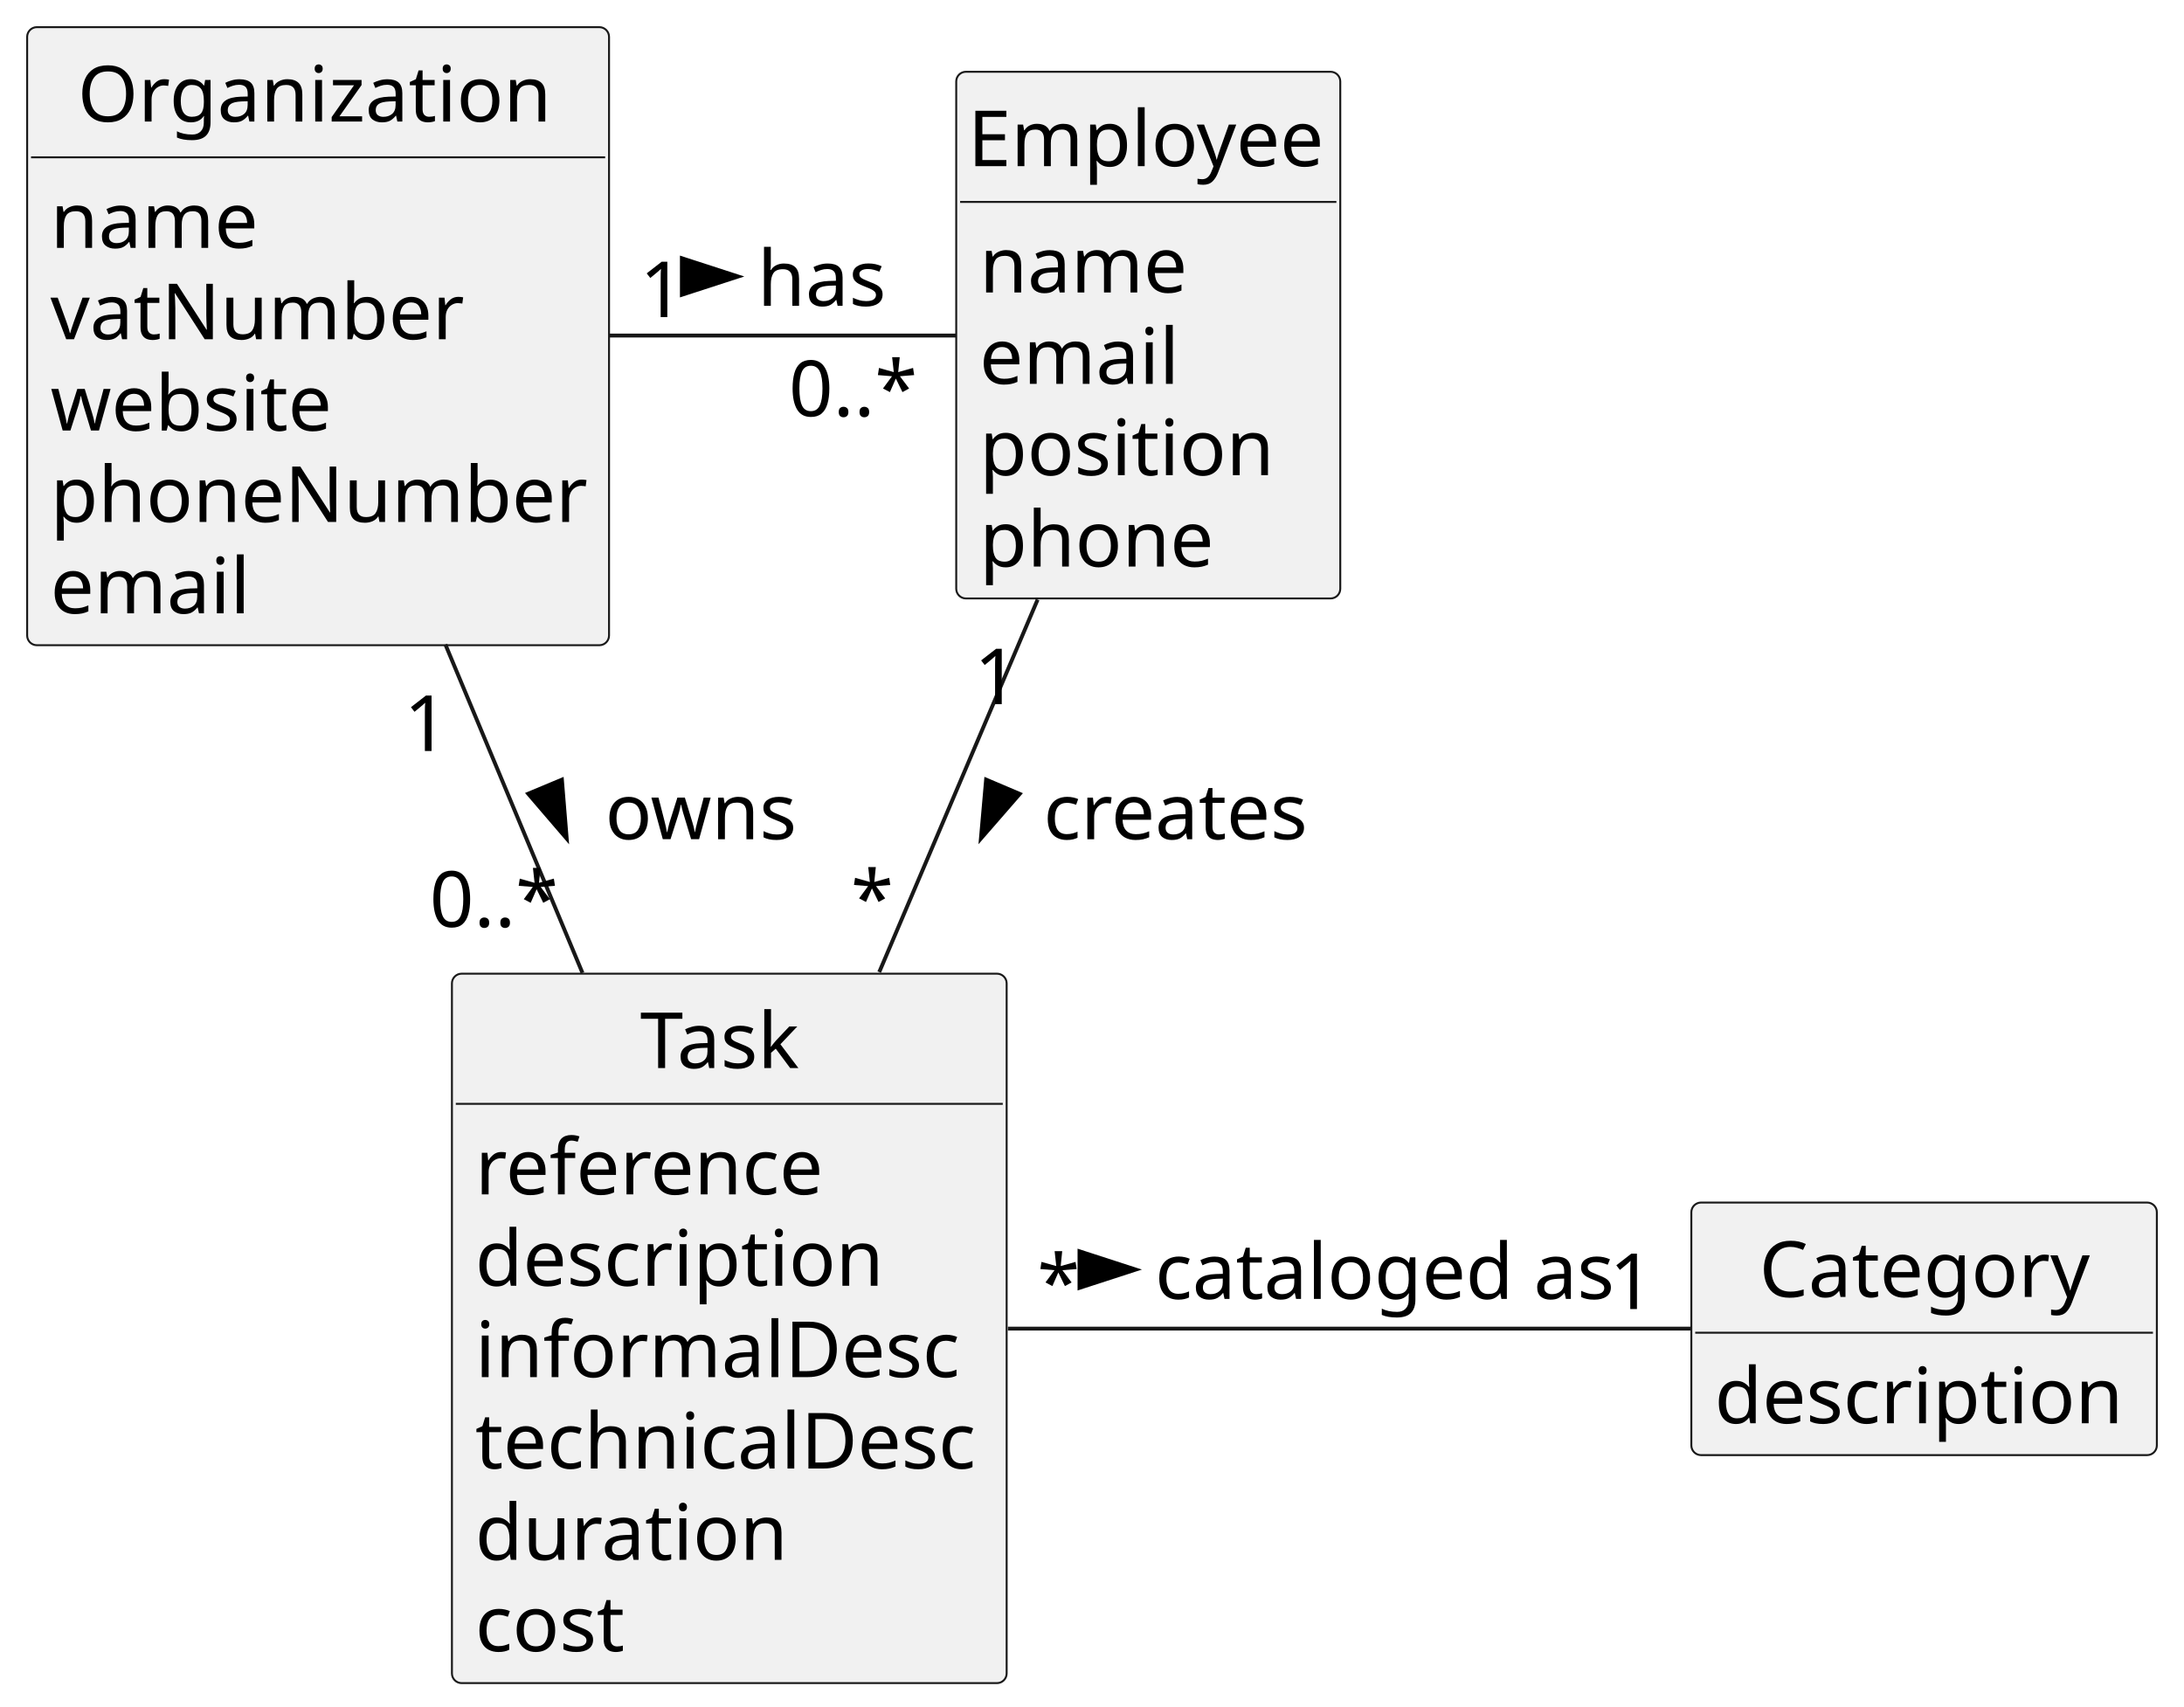
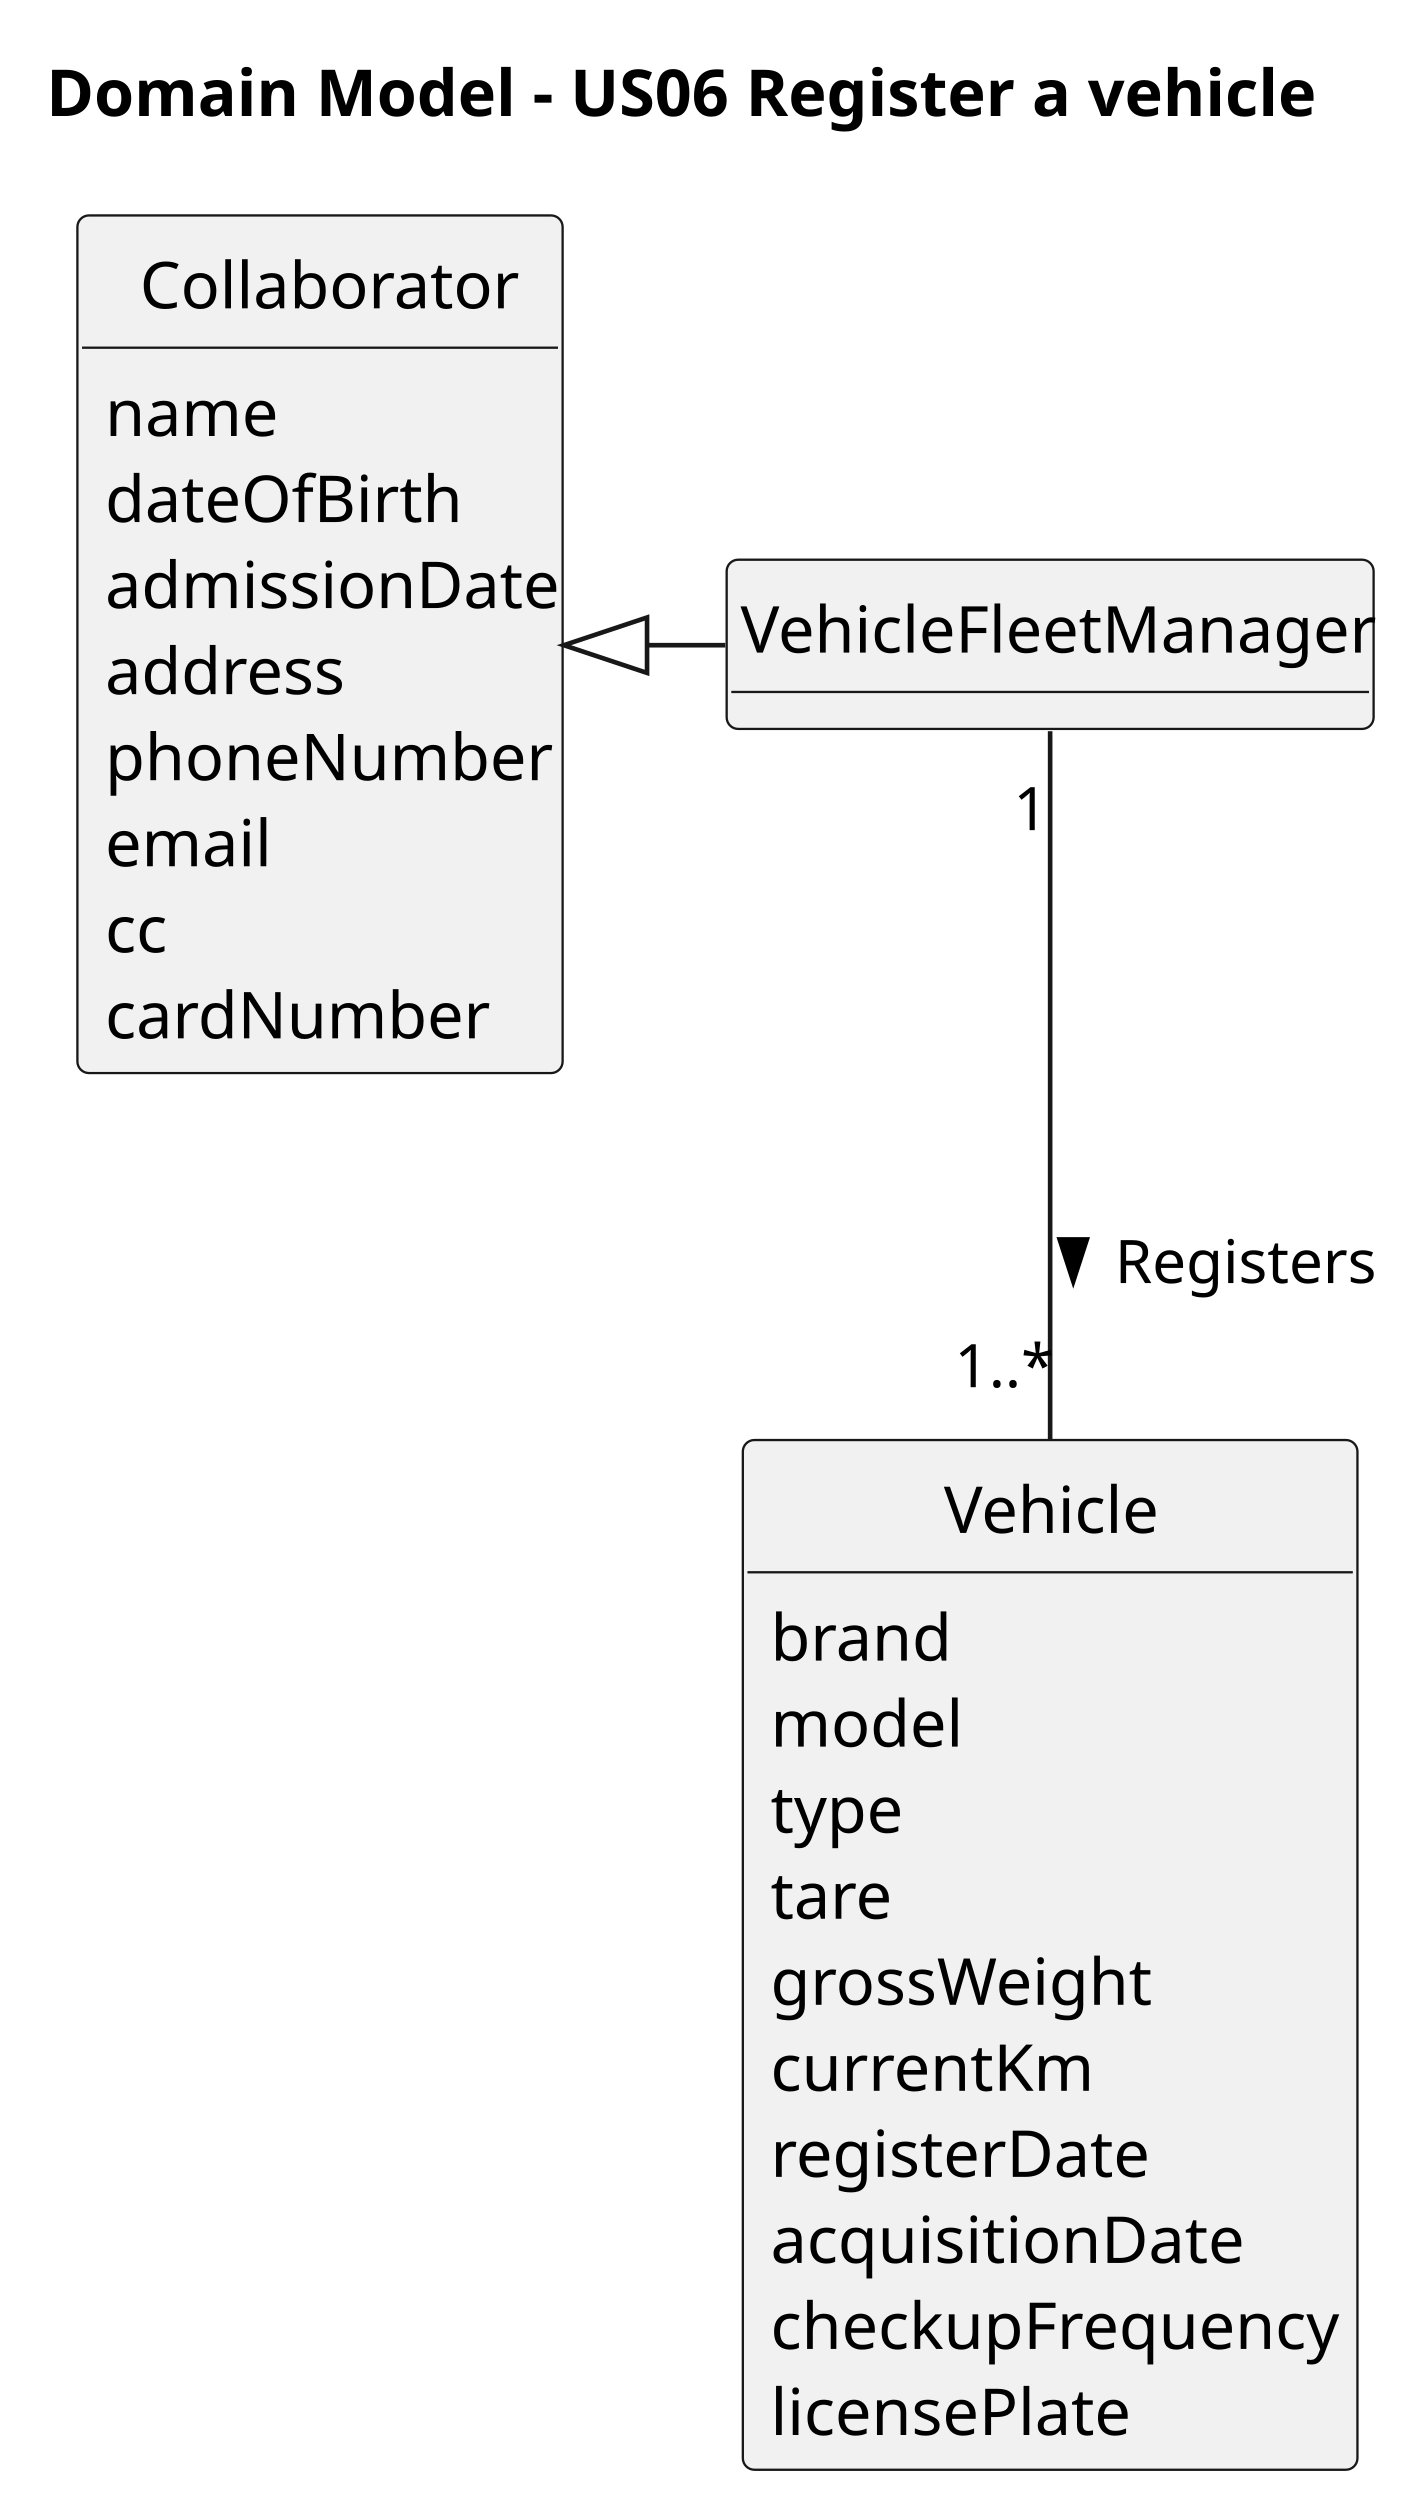
- <svg xmlns="http://www.w3.org/2000/svg" contentStyleType="text/css" height="440px" preserveAspectRatio="none" style="width:563px;height:440px;background:#FFFFFF;" version="1.1" viewBox="0 0 563 440" width="563px" zoomAndPan="magnify">
+ <svg xmlns="http://www.w3.org/2000/svg" contentStyleType="text/css" height="541px" preserveAspectRatio="none" style="width:308px;height:541px;background:#FFFFFF;" version="1.1" viewBox="0 0 308 541" width="308px" zoomAndPan="magnify">
  <defs />
  <g>
-     <g id="elem_Organization">
-       <rect codeLine="18" fill="#F1F1F1" height="159.328" id="Organization" rx="2.5" ry="2.5" style="stroke:#181818;stroke-width:0.5;" width="150" x="7" y="7" />
-       <text fill="#000000" font-family="sans-serif" font-size="20" lengthAdjust="spacing" textLength="124" x="20" y="31.336">Organization</text>
-       <line style="stroke:#181818;stroke-width:0.5;" x1="8" x2="156" y1="40.555" y2="40.555" />
-       <text fill="#000000" font-family="sans-serif" font-size="20" lengthAdjust="spacing" textLength="53" x="13" y="63.891">name</text>
-       <text fill="#000000" font-family="sans-serif" font-size="20" lengthAdjust="spacing" textLength="106" x="13" y="87.445">vatNumber</text>
-       <text fill="#000000" font-family="sans-serif" font-size="20" lengthAdjust="spacing" textLength="73" x="13" y="111">website</text>
-       <text fill="#000000" font-family="sans-serif" font-size="20" lengthAdjust="spacing" textLength="138" x="13" y="134.555">phoneNumber</text>
-       <text fill="#000000" font-family="sans-serif" font-size="20" lengthAdjust="spacing" textLength="53" x="13" y="158.109">email</text>
+     <text fill="#000000" font-family="sans-serif" font-size="14" font-weight="bold" lengthAdjust="spacing" textLength="280" x="10" y="25.107">Domain Model - US06 Register a vehicle</text>
+     <g id="elem_Collaborator">
+       <rect codeLine="10" fill="#F1F1F1" height="185.59" id="Collaborator" rx="2.5" ry="2.5" style="stroke:#181818;stroke-width:0.5;" width="105" x="16.75" y="46.621" />
+       <text fill="#000000" font-family="sans-serif" font-size="14" lengthAdjust="spacing" textLength="78" x="30.25" y="66.728">Collaborator</text>
+       <line style="stroke:#181818;stroke-width:0.5;" x1="17.75" x2="120.75" y1="75.242" y2="75.242" />
+       <text fill="#000000" font-family="sans-serif" font-size="14" lengthAdjust="spacing" textLength="35" x="22.75" y="94.35">name</text>
+       <text fill="#000000" font-family="sans-serif" font-size="14" lengthAdjust="spacing" textLength="72" x="22.75" y="112.971">dateOfBirth</text>
+       <text fill="#000000" font-family="sans-serif" font-size="14" lengthAdjust="spacing" textLength="93" x="22.75" y="131.592">admissionDate</text>
+       <text fill="#000000" font-family="sans-serif" font-size="14" lengthAdjust="spacing" textLength="51" x="22.75" y="150.213">address</text>
+       <text fill="#000000" font-family="sans-serif" font-size="14" lengthAdjust="spacing" textLength="89" x="22.75" y="168.834">phoneNumber</text>
+       <text fill="#000000" font-family="sans-serif" font-size="14" lengthAdjust="spacing" textLength="33" x="22.75" y="187.455">email</text>
+       <text fill="#000000" font-family="sans-serif" font-size="14" lengthAdjust="spacing" textLength="14" x="22.75" y="206.076">cc</text>
+       <text fill="#000000" font-family="sans-serif" font-size="14" lengthAdjust="spacing" textLength="77" x="22.75" y="224.697">cardNumber</text>
    </g>
-     <g id="elem_Task">
-       <rect codeLine="26" fill="#F1F1F1" height="182.883" id="Task" rx="2.5" ry="2.5" style="stroke:#181818;stroke-width:0.5;" width="143" x="116.5" y="251" />
-       <text fill="#000000" font-family="sans-serif" font-size="20" lengthAdjust="spacing" textLength="46" x="165" y="275.336">Task</text>
-       <line style="stroke:#181818;stroke-width:0.5;" x1="117.5" x2="258.5" y1="284.555" y2="284.555" />
-       <text fill="#000000" font-family="sans-serif" font-size="20" lengthAdjust="spacing" textLength="89" x="122.5" y="307.891">reference</text>
-       <text fill="#000000" font-family="sans-serif" font-size="20" lengthAdjust="spacing" textLength="108" x="122.5" y="331.445">description</text>
-       <text fill="#000000" font-family="sans-serif" font-size="20" lengthAdjust="spacing" textLength="127" x="122.5" y="355">informalDesc</text>
-       <text fill="#000000" font-family="sans-serif" font-size="20" lengthAdjust="spacing" textLength="131" x="122.5" y="378.555">technicalDesc</text>
-       <text fill="#000000" font-family="sans-serif" font-size="20" lengthAdjust="spacing" textLength="81" x="122.5" y="402.109">duration</text>
-       <text fill="#000000" font-family="sans-serif" font-size="20" lengthAdjust="spacing" textLength="39" x="122.5" y="425.664">cost</text>
+     <g id="elem_VehicleFleetManager">
+       <rect codeLine="21" fill="#F1F1F1" height="36.621" id="VehicleFleetManager" rx="2.5" ry="2.5" style="stroke:#181818;stroke-width:0.5;" width="140" x="157.25" y="121.121" />
+       <text fill="#000000" font-family="sans-serif" font-size="14" lengthAdjust="spacing" textLength="134" x="160.25" y="141.228">VehicleFleetManager</text>
+       <line style="stroke:#181818;stroke-width:0.5;" x1="158.25" x2="296.25" y1="149.742" y2="149.742" />
    </g>
-     <g id="elem_Category">
-       <rect codeLine="35" fill="#F1F1F1" height="65.109" id="Category" rx="2.5" ry="2.5" style="stroke:#181818;stroke-width:0.5;" width="120" x="436" y="310" />
-       <text fill="#000000" font-family="sans-serif" font-size="20" lengthAdjust="spacing" textLength="85" x="453.5" y="334.336">Category</text>
-       <line style="stroke:#181818;stroke-width:0.5;" x1="437" x2="555" y1="343.555" y2="343.555" />
-       <text fill="#000000" font-family="sans-serif" font-size="20" lengthAdjust="spacing" textLength="108" x="442" y="366.891">description</text>
+     <g id="elem_Vehicle">
+       <rect codeLine="24" fill="#F1F1F1" height="222.832" id="Vehicle" rx="2.5" ry="2.5" style="stroke:#181818;stroke-width:0.5;" width="133" x="160.75" y="311.621" />
+       <text fill="#000000" font-family="sans-serif" font-size="14" lengthAdjust="spacing" textLength="46" x="204.25" y="331.728">Vehicle</text>
+       <line style="stroke:#181818;stroke-width:0.5;" x1="161.75" x2="292.75" y1="340.242" y2="340.242" />
+       <text fill="#000000" font-family="sans-serif" font-size="14" lengthAdjust="spacing" textLength="37" x="166.75" y="359.35">brand</text>
+       <text fill="#000000" font-family="sans-serif" font-size="14" lengthAdjust="spacing" textLength="38" x="166.75" y="377.971">model</text>
+       <text fill="#000000" font-family="sans-serif" font-size="14" lengthAdjust="spacing" textLength="27" x="166.75" y="396.592">type</text>
+       <text fill="#000000" font-family="sans-serif" font-size="14" lengthAdjust="spacing" textLength="25" x="166.75" y="415.213">tare</text>
+       <text fill="#000000" font-family="sans-serif" font-size="14" lengthAdjust="spacing" textLength="79" x="166.75" y="433.834">grossWeight</text>
+       <text fill="#000000" font-family="sans-serif" font-size="14" lengthAdjust="spacing" textLength="65" x="166.75" y="452.455">currentKm</text>
+       <text fill="#000000" font-family="sans-serif" font-size="14" lengthAdjust="spacing" textLength="78" x="166.75" y="471.076">registerDate</text>
+       <text fill="#000000" font-family="sans-serif" font-size="14" lengthAdjust="spacing" textLength="97" x="166.75" y="489.697">acquisitionDate</text>
+       <text fill="#000000" font-family="sans-serif" font-size="14" lengthAdjust="spacing" textLength="121" x="166.75" y="508.318">checkupFrequency</text>
+       <text fill="#000000" font-family="sans-serif" font-size="14" lengthAdjust="spacing" textLength="76" x="166.75" y="526.939">licensePlate</text>
    </g>
-     <g id="elem_Employee">
-       <rect codeLine="39" fill="#F1F1F1" height="135.773" id="Employee" rx="2.5" ry="2.5" style="stroke:#181818;stroke-width:0.5;" width="99" x="246.5" y="18.5" />
-       <text fill="#000000" font-family="sans-serif" font-size="20" lengthAdjust="spacing" textLength="93" x="249.5" y="42.836">Employee</text>
-       <line style="stroke:#181818;stroke-width:0.5;" x1="247.5" x2="344.5" y1="52.055" y2="52.055" />
-       <text fill="#000000" font-family="sans-serif" font-size="20" lengthAdjust="spacing" textLength="53" x="252.5" y="75.391">name</text>
-       <text fill="#000000" font-family="sans-serif" font-size="20" lengthAdjust="spacing" textLength="53" x="252.5" y="98.945">email</text>
-       <text fill="#000000" font-family="sans-serif" font-size="20" lengthAdjust="spacing" textLength="78" x="252.5" y="122.5">position</text>
-       <text fill="#000000" font-family="sans-serif" font-size="20" lengthAdjust="spacing" textLength="60" x="252.5" y="146.055">phone</text>
+     <g id="link_Collaborator_VehicleFleetManager">
+       <path codeLine="37" d="M140.02,139.621 C151.67,139.621 145.31,139.621 156.96,139.621 " fill="none" id="Collaborator-backto-VehicleFleetManager" style="stroke:#181818;stroke-width:1.0;" />
+       <polygon fill="none" points="122.02,139.621,140.02,145.621,140.02,133.621,122.02,139.621" style="stroke:#181818;stroke-width:1.0;" />
    </g>
-     <g id="link_Organization_Employee">
-       <path codeLine="54" d="M157.15,86.5 C186.77,86.5 219.99,86.5 246.5,86.5 " fill="none" id="Organization-Employee" style="stroke:#181818;stroke-width:1.0;" />
-       <polygon fill="#000000" points="190.25,71.277,175.778,66.575,175.778,75.98,190.25,71.277" style="stroke:#000000;stroke-width:1.0;" />
-       <text fill="#000000" font-family="sans-serif" font-size="20" lengthAdjust="spacing" textLength="33" x="195.25" y="78.836">has</text>
-       <text fill="#000000" font-family="sans-serif" font-size="20" lengthAdjust="spacing" textLength="13" x="164.932" y="81.751">1</text>
-       <text fill="#000000" font-family="sans-serif" font-size="20" lengthAdjust="spacing" textLength="35" x="203.334" y="107.285">0..*</text>
-     </g>
-     <g id="link_Organization_Task">
-       <path codeLine="55" d="M114.81,166.13 C126,192.94 138.6,223.13 150.15,250.8 " fill="none" id="Organization-Task" style="stroke:#181818;stroke-width:1.0;" />
-       <polygon fill="#000000" points="146.081,216.16,144.846,200.993,136.168,204.616,146.081,216.16" style="stroke:#000000;stroke-width:1.0;" />
-       <text fill="#000000" font-family="sans-serif" font-size="20" lengthAdjust="spacing" textLength="49" x="156" y="216.336">owns</text>
-       <text fill="#000000" font-family="sans-serif" font-size="20" lengthAdjust="spacing" textLength="13" x="104.153" y="193.592">1</text>
-       <text fill="#000000" font-family="sans-serif" font-size="20" lengthAdjust="spacing" textLength="35" x="110.739" y="238.939">0..*</text>
-     </g>
-     <g id="link_Employee_Task">
-       <path codeLine="57" d="M267.48,154.57 C254.98,183.96 240.12,218.92 226.65,250.6 " fill="none" id="Employee-Task" style="stroke:#181818;stroke-width:1.0;" />
-       <polygon fill="#000000" points="252.87,216.139,262.86,204.661,254.205,200.981,252.87,216.139" style="stroke:#000000;stroke-width:1.0;" />
-       <text fill="#000000" font-family="sans-serif" font-size="20" lengthAdjust="spacing" textLength="68" x="269" y="216.336">creates</text>
-       <text fill="#000000" font-family="sans-serif" font-size="20" lengthAdjust="spacing" textLength="13" x="251.142" y="181.527">1</text>
-       <text fill="#000000" font-family="sans-serif" font-size="20" lengthAdjust="spacing" textLength="10" x="219.332" y="238.723">*</text>
-     </g>
-     <g id="link_Task_Category">
-       <path codeLine="59" d="M259.82,342.5 C313.33,342.5 385.55,342.5 435.99,342.5 " fill="none" id="Task-Category" style="stroke:#181818;stroke-width:1.0;" />
-       <polygon fill="#000000" points="292.75,327.277,278.278,322.575,278.278,331.98,292.75,327.277" style="stroke:#000000;stroke-width:1.0;" />
-       <text fill="#000000" font-family="sans-serif" font-size="20" lengthAdjust="spacing" textLength="120" x="297.75" y="334.836">cataloged as</text>
-       <text fill="#000000" font-family="sans-serif" font-size="20" lengthAdjust="spacing" textLength="10" x="267.382" y="337.737">*</text>
-       <text fill="#000000" font-family="sans-serif" font-size="20" lengthAdjust="spacing" textLength="13" x="414.884" y="337.462">1</text>
+     <g id="link_VehicleFleetManager_Vehicle">
+       <path codeLine="38" d="M227.25,158.231 C227.25,188.741 227.25,253.731 227.25,311.581 " fill="none" id="VehicleFleetManager-Vehicle" style="stroke:#181818;stroke-width:1.0;" />
+       <polygon fill="#000000" points="232.25,277.267,235.189,268.221,229.311,268.221,232.25,277.267" style="stroke:#000000;stroke-width:1.0;" />
+       <text fill="#000000" font-family="sans-serif" font-size="13" lengthAdjust="spacing" textLength="55" x="241.25" y="277.649">Registers</text>
+       <text fill="#000000" font-family="sans-serif" font-size="13" lengthAdjust="spacing" textLength="7" x="219.309" y="179.635">1</text>
+       <text fill="#000000" font-family="sans-serif" font-size="13" lengthAdjust="spacing" textLength="20" x="206.547" y="300.185">1..*</text>
    </g>
  </g>
</svg>
